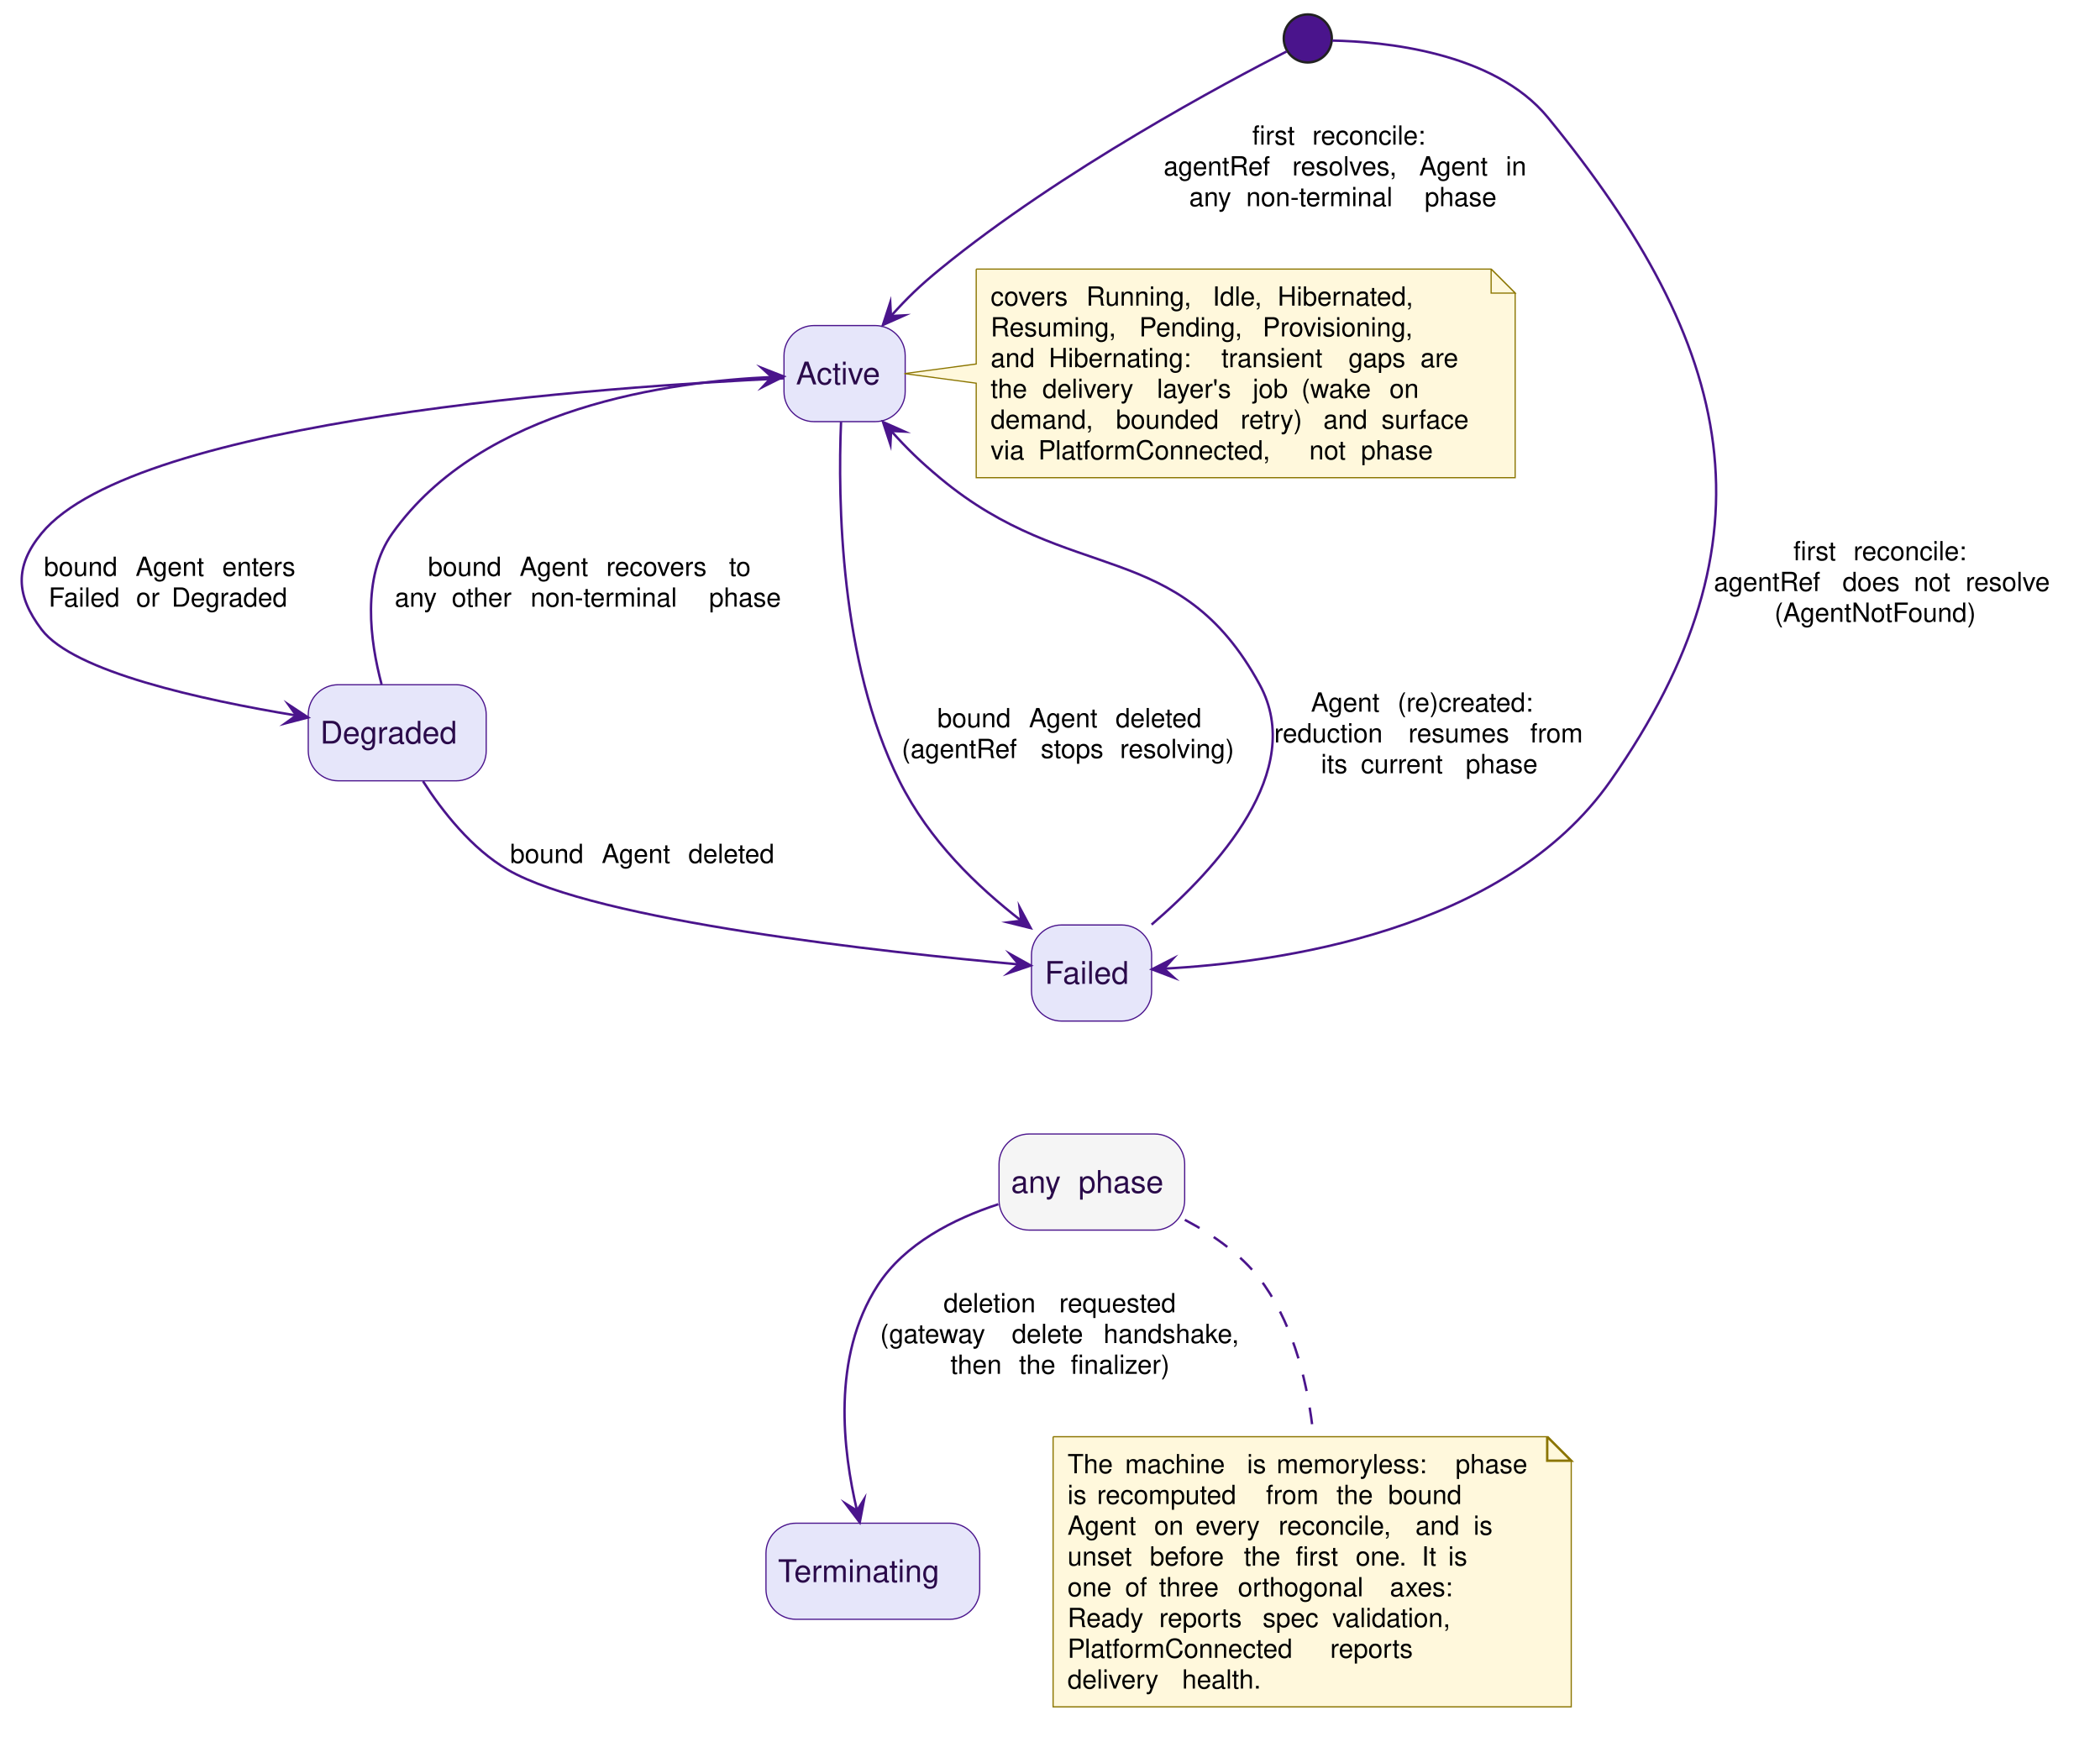
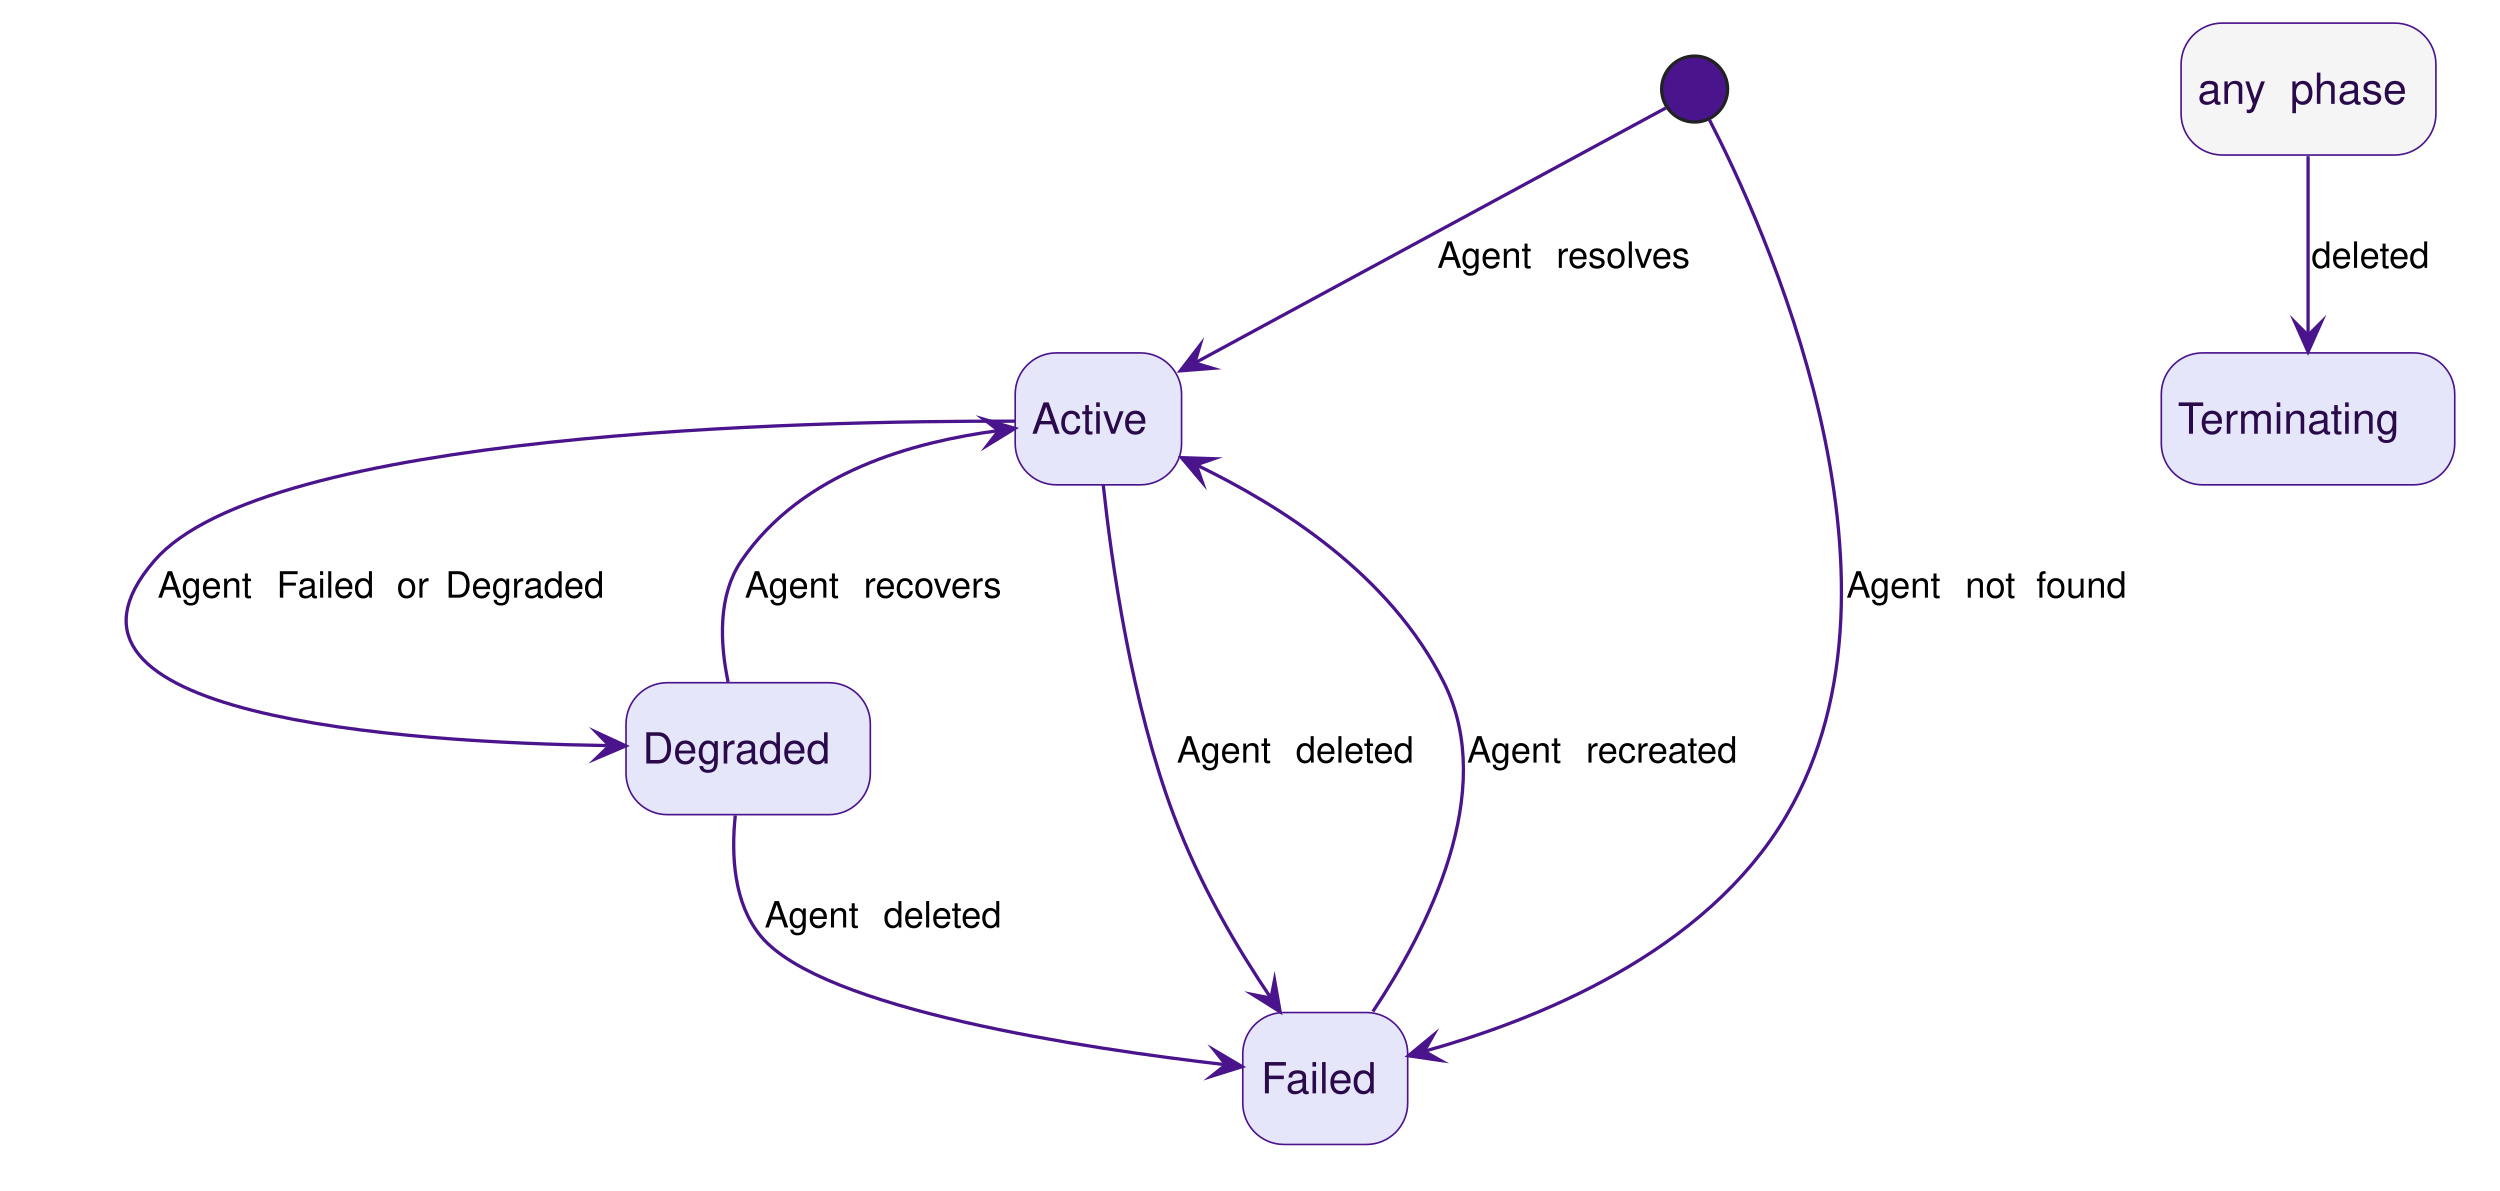
- <svg xmlns="http://www.w3.org/2000/svg" contentStyleType="text/css" data-diagram-type="STATE" height="725px" preserveAspectRatio="none" style="width:874px;height:725px;" version="1.1" viewBox="0 0 874 725" width="874px" zoomAndPan="magnify">
+ <svg xmlns="http://www.w3.org/2000/svg" contentStyleType="text/css" data-diagram-type="STATE" height="361px" preserveAspectRatio="none" style="width:758px;height:361px;" version="1.1" viewBox="0 0 758 361" width="758px" zoomAndPan="magnify">
  <defs />
  <g>
-     <rect fill="#E6E6FA" height="40" rx="12.5" ry="12.5" style="stroke:#4A148C;stroke-width:0.5;" width="50.441" x="326.29" y="135.5" />
-     <text fill="#2A0A4A" font-family="Helvetica" font-size="13" lengthAdjust="spacing" textLength="40.441" x="331.29" y="160">Active</text>
-     <rect fill="#E6E6FA" height="40" rx="12.5" ry="12.5" style="stroke:#4A148C;stroke-width:0.5;" width="74.073" x="128.29" y="285" />
-     <text fill="#2A0A4A" font-family="Helvetica" font-size="13" lengthAdjust="spacing" textLength="64.073" x="133.29" y="309.5">Degraded</text>
-     <rect fill="#E6E6FA" height="40" rx="12.5" ry="12.5" style="stroke:#4A148C;stroke-width:0.5;" width="50" x="429.29" y="385" />
-     <text fill="#2A0A4A" font-family="Helvetica" font-size="13" lengthAdjust="spacing" textLength="38.917" x="434.831" y="409.5">Failed</text>
-     <rect fill="#F5F5F5" height="40" rx="12.5" ry="12.5" style="stroke:#4A148C;stroke-width:0.5;" width="77.26" x="415.79" y="472" />
-     <text fill="#2A0A4A" font-family="Helvetica" font-size="13" lengthAdjust="spacing" textLength="23.899" x="420.79" y="496.5">any</text>
-     <text fill="#2A0A4A" font-family="Helvetica" font-size="13" lengthAdjust="spacing" textLength="4.132" x="444.689" y="496.5"> </text>
-     <text fill="#2A0A4A" font-family="Helvetica" font-size="13" lengthAdjust="spacing" textLength="39.228" x="448.821" y="496.5">phase</text>
-     <rect fill="#E6E6FA" height="40" rx="12.5" ry="12.5" style="stroke:#4A148C;stroke-width:0.5;" width="88.965" x="318.79" y="634" />
-     <text fill="#2A0A4A" font-family="Helvetica" font-size="13" lengthAdjust="spacing" textLength="78.965" x="323.79" y="658.5">Terminating</text>
-     <g class="start_entity" data-qualified-name=".start." data-source-line="9" id="ent0006">
-       <ellipse cx="544.29" cy="16" fill="#4A148C" rx="10" ry="10" style="stroke:#222222;stroke-width:1;" />
+     <rect fill="#E6E6FA" height="40" rx="12.5" ry="12.5" style="stroke:#4A148C;stroke-width:0.5;" width="50.441" x="307.81" y="107" />
+     <text fill="#2A0A4A" font-family="Helvetica" font-size="13" lengthAdjust="spacing" textLength="40.441" x="312.81" y="131.5">Active</text>
+     <rect fill="#E6E6FA" height="40" rx="12.5" ry="12.5" style="stroke:#4A148C;stroke-width:0.5;" width="74.073" x="189.81" y="207" />
+     <text fill="#2A0A4A" font-family="Helvetica" font-size="13" lengthAdjust="spacing" textLength="64.073" x="194.81" y="231.5">Degraded</text>
+     <rect fill="#E6E6FA" height="40" rx="12.5" ry="12.5" style="stroke:#4A148C;stroke-width:0.5;" width="50" x="376.81" y="307" />
+     <text fill="#2A0A4A" font-family="Helvetica" font-size="13" lengthAdjust="spacing" textLength="38.917" x="382.351" y="331.5">Failed</text>
+     <rect fill="#E6E6FA" height="40" rx="12.5" ry="12.5" style="stroke:#4A148C;stroke-width:0.5;" width="88.965" x="655.31" y="107" />
+     <text fill="#2A0A4A" font-family="Helvetica" font-size="13" lengthAdjust="spacing" textLength="78.965" x="660.31" y="131.5">Terminating</text>
+     <rect fill="#F5F5F5" height="40" rx="12.5" ry="12.5" style="stroke:#4A148C;stroke-width:0.5;" width="77.26" x="661.31" y="7" />
+     <text fill="#2A0A4A" font-family="Helvetica" font-size="13" lengthAdjust="spacing" textLength="23.899" x="666.31" y="31.5">any</text>
+     <text fill="#2A0A4A" font-family="Helvetica" font-size="13" lengthAdjust="spacing" textLength="4.132" x="690.209" y="31.5"> </text>
+     <text fill="#2A0A4A" font-family="Helvetica" font-size="13" lengthAdjust="spacing" textLength="39.228" x="694.341" y="31.5">phase</text>
+     <g class="start_entity" data-qualified-name=".start." data-source-line="12" id="ent0006">
+       <ellipse cx="513.81" cy="27" fill="#4A148C" rx="10" ry="10" style="stroke:#222222;stroke-width:1;" />
    </g>
-     <g class="entity" data-qualified-name="GMN16" data-source-line="19" id="ent0017">
-       <path d="M406.29,112 L406.29,151.5 L376.41,155.5 L406.29,159.5 L406.29,198.828 A0,0 0 0 0 406.29,198.828 L630.597,198.828 A0,0 0 0 0 630.597,198.828 L630.597,122 L620.597,112 L406.29,112 A0,0 0 0 0 406.29,112" fill="#FFF8DC" style="stroke:#8B7500;stroke-width:0.5;" />
-       <path d="M620.597,112 L620.597,122 L630.597,122 L620.597,112" fill="#FFF8DC" style="stroke:#8B7500;stroke-width:0.5;" />
-       <text fill="#000000" font-family="Helvetica" font-size="11" lengthAdjust="spacing" textLength="36.309" x="412.29" y="127.21">covers</text>
-       <text fill="#000000" font-family="Helvetica" font-size="11" lengthAdjust="spacing" textLength="3.497" x="448.599" y="127.21"> </text>
-       <text fill="#000000" font-family="Helvetica" font-size="11" lengthAdjust="spacing" textLength="49.065" x="452.095" y="127.21">Running,</text>
-       <text fill="#000000" font-family="Helvetica" font-size="11" lengthAdjust="spacing" textLength="3.497" x="501.16" y="127.21"> </text>
-       <text fill="#000000" font-family="Helvetica" font-size="11" lengthAdjust="spacing" textLength="23.547" x="504.657" y="127.21">Idle,</text>
-       <text fill="#000000" font-family="Helvetica" font-size="11" lengthAdjust="spacing" textLength="3.497" x="528.204" y="127.21"> </text>
-       <text fill="#000000" font-family="Helvetica" font-size="11" lengthAdjust="spacing" textLength="64.872" x="531.7" y="127.21">Hibernated,</text>
-       <text fill="#000000" font-family="Helvetica" font-size="11" lengthAdjust="spacing" textLength="58.335" x="412.29" y="140.015">Resuming,</text>
-       <text fill="#000000" font-family="Helvetica" font-size="11" lengthAdjust="spacing" textLength="3.497" x="470.625" y="140.015"> </text>
-       <text fill="#000000" font-family="Helvetica" font-size="11" lengthAdjust="spacing" textLength="47.862" x="474.122" y="140.015">Pending,</text>
-       <text fill="#000000" font-family="Helvetica" font-size="11" lengthAdjust="spacing" textLength="3.497" x="521.984" y="140.015"> </text>
-       <text fill="#000000" font-family="Helvetica" font-size="11" lengthAdjust="spacing" textLength="70.447" x="525.48" y="140.015">Provisioning,</text>
-       <text fill="#000000" font-family="Helvetica" font-size="11" lengthAdjust="spacing" textLength="20.695" x="412.29" y="152.82">and</text>
-       <text fill="#000000" font-family="Helvetica" font-size="11" lengthAdjust="spacing" textLength="3.497" x="432.985" y="152.82"> </text>
-       <text fill="#000000" font-family="Helvetica" font-size="11" lengthAdjust="spacing" textLength="68.342" x="436.481" y="152.82">Hibernating:</text>
-       <text fill="#000000" font-family="Helvetica" font-size="11" lengthAdjust="spacing" textLength="3.497" x="504.823" y="152.82"> </text>
-       <text fill="#000000" font-family="Helvetica" font-size="11" lengthAdjust="spacing" textLength="49.387" x="508.32" y="152.82">transient</text>
-       <text fill="#000000" font-family="Helvetica" font-size="11" lengthAdjust="spacing" textLength="3.497" x="557.707" y="152.82"> </text>
-       <text fill="#000000" font-family="Helvetica" font-size="11" lengthAdjust="spacing" textLength="26.436" x="561.204" y="152.82">gaps</text>
-       <text fill="#000000" font-family="Helvetica" font-size="11" lengthAdjust="spacing" textLength="3.497" x="587.64" y="152.82"> </text>
-       <text fill="#000000" font-family="Helvetica" font-size="11" lengthAdjust="spacing" textLength="18.031" x="591.137" y="152.82">are</text>
-       <text fill="#000000" font-family="Helvetica" font-size="11" lengthAdjust="spacing" textLength="18.052" x="412.29" y="165.625">the</text>
-       <text fill="#000000" font-family="Helvetica" font-size="11" lengthAdjust="spacing" textLength="3.497" x="430.342" y="165.625"> </text>
-       <text fill="#000000" font-family="Helvetica" font-size="11" lengthAdjust="spacing" textLength="44.172" x="433.839" y="165.625">delivery</text>
-       <text fill="#000000" font-family="Helvetica" font-size="11" lengthAdjust="spacing" textLength="3.497" x="478.011" y="165.625"> </text>
-       <text fill="#000000" font-family="Helvetica" font-size="11" lengthAdjust="spacing" textLength="36.352" x="481.507" y="165.625">layer's</text>
-       <text fill="#000000" font-family="Helvetica" font-size="11" lengthAdjust="spacing" textLength="3.497" x="517.859" y="165.625"> </text>
-       <text fill="#000000" font-family="Helvetica" font-size="11" lengthAdjust="spacing" textLength="16.769" x="521.355" y="165.625">job</text>
-       <text fill="#000000" font-family="Helvetica" font-size="11" lengthAdjust="spacing" textLength="3.497" x="538.124" y="165.625"> </text>
-       <text fill="#000000" font-family="Helvetica" font-size="11" lengthAdjust="spacing" textLength="33.166" x="541.621" y="165.625">(wake</text>
-       <text fill="#000000" font-family="Helvetica" font-size="11" lengthAdjust="spacing" textLength="3.497" x="574.787" y="165.625"> </text>
-       <text fill="#000000" font-family="Helvetica" font-size="11" lengthAdjust="spacing" textLength="13.702" x="578.284" y="165.625">on</text>
-       <text fill="#000000" font-family="Helvetica" font-size="11" lengthAdjust="spacing" textLength="48.657" x="412.29" y="178.429">demand,</text>
-       <text fill="#000000" font-family="Helvetica" font-size="11" lengthAdjust="spacing" textLength="3.497" x="460.947" y="178.429"> </text>
-       <text fill="#000000" font-family="Helvetica" font-size="11" lengthAdjust="spacing" textLength="48.388" x="464.443" y="178.429">bounded</text>
-       <text fill="#000000" font-family="Helvetica" font-size="11" lengthAdjust="spacing" textLength="3.497" x="512.832" y="178.429"> </text>
-       <text fill="#000000" font-family="Helvetica" font-size="11" lengthAdjust="spacing" textLength="30.927" x="516.328" y="178.429">retry)</text>
-       <text fill="#000000" font-family="Helvetica" font-size="11" lengthAdjust="spacing" textLength="3.497" x="547.255" y="178.429"> </text>
-       <text fill="#000000" font-family="Helvetica" font-size="11" lengthAdjust="spacing" textLength="20.695" x="550.751" y="178.429">and</text>
-       <text fill="#000000" font-family="Helvetica" font-size="11" lengthAdjust="spacing" textLength="3.497" x="571.446" y="178.429"> </text>
-       <text fill="#000000" font-family="Helvetica" font-size="11" lengthAdjust="spacing" textLength="40.654" x="574.943" y="178.429">surface</text>
-       <text fill="#000000" font-family="Helvetica" font-size="11" lengthAdjust="spacing" textLength="16.307" x="412.29" y="191.234">via</text>
-       <text fill="#000000" font-family="Helvetica" font-size="11" lengthAdjust="spacing" textLength="3.497" x="428.597" y="191.234"> </text>
-       <text fill="#000000" font-family="Helvetica" font-size="11" lengthAdjust="spacing" textLength="109.312" x="432.093" y="191.234">PlatformConnected,</text>
-       <text fill="#000000" font-family="Helvetica" font-size="11" lengthAdjust="spacing" textLength="3.497" x="541.406" y="191.234"> </text>
-       <text fill="#000000" font-family="Helvetica" font-size="11" lengthAdjust="spacing" textLength="18.015" x="544.902" y="191.234">not</text>
-       <text fill="#000000" font-family="Helvetica" font-size="11" lengthAdjust="spacing" textLength="3.497" x="562.917" y="191.234"> </text>
-       <text fill="#000000" font-family="Helvetica" font-size="11" lengthAdjust="spacing" textLength="33.193" x="566.413" y="191.234">phase</text>
+     <g class="link" data-entity-1="ent0006" data-entity-2="ent0001" data-link-type="dependency" data-source-line="12" id="lnk7">
+       <path d="M505.08,32.73 C478.67,47.03 403.327,87.819 362.257,110.059" fill="none" id="*start*-to-Active" style="stroke:#4A148C;stroke-width:1;" />
+       <polygon fill="#4A148C" points="357.86,112.44,367.679,111.672,362.257,110.059,363.869,104.637,357.86,112.44" style="stroke:#4A148C;stroke-width:1;stroke-linejoin:miter;stroke-miterlimit:10;" />
+       <text fill="#000000" font-family="Helvetica" font-size="11" lengthAdjust="spacing" textLength="32.56" x="435.81" y="81.21">Agent</text>
+       <text fill="#000000" font-family="Helvetica" font-size="11" lengthAdjust="spacing" textLength="3.497" x="468.37" y="81.21"> </text>
+       <text fill="#000000" font-family="Helvetica" font-size="11" lengthAdjust="spacing" textLength="45.815" x="471.866" y="81.21">resolves</text>
    </g>
-     <g class="entity" data-qualified-name="GMN19" data-source-line="33" id="ent0020">
-       <path d="M438.29,598 L438.29,710.438 L653.938,710.438 L653.938,608 L643.938,598 L438.29,598" fill="#FFF8DC" style="stroke:#8B7500;stroke-width:0.5;" />
-       <path d="M643.938,598 L643.938,608 L653.938,608 L643.938,598" fill="#FFF8DC" style="stroke:#8B7500;stroke-width:1;" />
-       <text fill="#000000" font-family="Helvetica" font-size="11" lengthAdjust="spacing" textLength="20.459" x="444.29" y="613.21">The</text>
-       <text fill="#000000" font-family="Helvetica" font-size="11" lengthAdjust="spacing" textLength="3.497" x="464.748" y="613.21"> </text>
-       <text fill="#000000" font-family="Helvetica" font-size="11" lengthAdjust="spacing" textLength="47.271" x="468.245" y="613.21">machine</text>
-       <text fill="#000000" font-family="Helvetica" font-size="11" lengthAdjust="spacing" textLength="3.497" x="515.516" y="613.21"> </text>
-       <text fill="#000000" font-family="Helvetica" font-size="11" lengthAdjust="spacing" textLength="8.787" x="519.013" y="613.21">is</text>
-       <text fill="#000000" font-family="Helvetica" font-size="11" lengthAdjust="spacing" textLength="3.497" x="527.8" y="613.21"> </text>
-       <text fill="#000000" font-family="Helvetica" font-size="11" lengthAdjust="spacing" textLength="70.952" x="531.296" y="613.21">memoryless:</text>
-       <text fill="#000000" font-family="Helvetica" font-size="11" lengthAdjust="spacing" textLength="3.497" x="602.249" y="613.21"> </text>
-       <text fill="#000000" font-family="Helvetica" font-size="11" lengthAdjust="spacing" textLength="33.193" x="605.745" y="613.21">phase</text>
-       <text fill="#000000" font-family="Helvetica" font-size="11" lengthAdjust="spacing" textLength="8.787" x="444.29" y="626.015">is</text>
-       <text fill="#000000" font-family="Helvetica" font-size="11" lengthAdjust="spacing" textLength="3.497" x="453.077" y="626.015"> </text>
-       <text fill="#000000" font-family="Helvetica" font-size="11" lengthAdjust="spacing" textLength="66.8" x="456.574" y="626.015">recomputed</text>
-       <text fill="#000000" font-family="Helvetica" font-size="11" lengthAdjust="spacing" textLength="3.497" x="523.374" y="626.015"> </text>
-       <text fill="#000000" font-family="Helvetica" font-size="11" lengthAdjust="spacing" textLength="25.84" x="526.871" y="626.015">from</text>
-       <text fill="#000000" font-family="Helvetica" font-size="11" lengthAdjust="spacing" textLength="3.497" x="552.711" y="626.015"> </text>
-       <text fill="#000000" font-family="Helvetica" font-size="11" lengthAdjust="spacing" textLength="18.052" x="556.207" y="626.015">the</text>
-       <text fill="#000000" font-family="Helvetica" font-size="11" lengthAdjust="spacing" textLength="3.497" x="574.26" y="626.015"> </text>
-       <text fill="#000000" font-family="Helvetica" font-size="11" lengthAdjust="spacing" textLength="34.638" x="577.756" y="626.015">bound</text>
-       <text fill="#000000" font-family="Helvetica" font-size="11" lengthAdjust="spacing" textLength="32.56" x="444.29" y="638.82">Agent</text>
-       <text fill="#000000" font-family="Helvetica" font-size="11" lengthAdjust="spacing" textLength="3.497" x="476.85" y="638.82"> </text>
-       <text fill="#000000" font-family="Helvetica" font-size="11" lengthAdjust="spacing" textLength="13.702" x="480.346" y="638.82">on</text>
-       <text fill="#000000" font-family="Helvetica" font-size="11" lengthAdjust="spacing" textLength="3.497" x="494.048" y="638.82"> </text>
-       <text fill="#000000" font-family="Helvetica" font-size="11" lengthAdjust="spacing" textLength="31.077" x="497.544" y="638.82">every</text>
-       <text fill="#000000" font-family="Helvetica" font-size="11" lengthAdjust="spacing" textLength="3.497" x="528.621" y="638.82"> </text>
-       <text fill="#000000" font-family="Helvetica" font-size="11" lengthAdjust="spacing" textLength="53.464" x="532.118" y="638.82">reconcile,</text>
-       <text fill="#000000" font-family="Helvetica" font-size="11" lengthAdjust="spacing" textLength="3.497" x="585.582" y="638.82"> </text>
-       <text fill="#000000" font-family="Helvetica" font-size="11" lengthAdjust="spacing" textLength="20.695" x="589.079" y="638.82">and</text>
-       <text fill="#000000" font-family="Helvetica" font-size="11" lengthAdjust="spacing" textLength="3.497" x="609.773" y="638.82"> </text>
-       <text fill="#000000" font-family="Helvetica" font-size="11" lengthAdjust="spacing" textLength="8.787" x="613.27" y="638.82">is</text>
-       <text fill="#000000" font-family="Helvetica" font-size="11" lengthAdjust="spacing" textLength="30.755" x="444.29" y="651.625">unset</text>
-       <text fill="#000000" font-family="Helvetica" font-size="11" lengthAdjust="spacing" textLength="3.497" x="475.045" y="651.625"> </text>
-       <text fill="#000000" font-family="Helvetica" font-size="11" lengthAdjust="spacing" textLength="35.643" x="478.541" y="651.625">before</text>
-       <text fill="#000000" font-family="Helvetica" font-size="11" lengthAdjust="spacing" textLength="3.497" x="514.184" y="651.625"> </text>
-       <text fill="#000000" font-family="Helvetica" font-size="11" lengthAdjust="spacing" textLength="18.052" x="517.681" y="651.625">the</text>
-       <text fill="#000000" font-family="Helvetica" font-size="11" lengthAdjust="spacing" textLength="3.497" x="535.733" y="651.625"> </text>
-       <text fill="#000000" font-family="Helvetica" font-size="11" lengthAdjust="spacing" textLength="21.495" x="539.23" y="651.625">first</text>
-       <text fill="#000000" font-family="Helvetica" font-size="11" lengthAdjust="spacing" textLength="3.497" x="560.725" y="651.625"> </text>
-       <text fill="#000000" font-family="Helvetica" font-size="11" lengthAdjust="spacing" textLength="23.966" x="564.221" y="651.625">one.</text>
-       <text fill="#000000" font-family="Helvetica" font-size="11" lengthAdjust="spacing" textLength="3.497" x="588.187" y="651.625"> </text>
-       <text fill="#000000" font-family="Helvetica" font-size="11" lengthAdjust="spacing" textLength="7.557" x="591.684" y="651.625">It</text>
-       <text fill="#000000" font-family="Helvetica" font-size="11" lengthAdjust="spacing" textLength="3.497" x="599.241" y="651.625"> </text>
-       <text fill="#000000" font-family="Helvetica" font-size="11" lengthAdjust="spacing" textLength="8.787" x="602.737" y="651.625">is</text>
-       <text fill="#000000" font-family="Helvetica" font-size="11" lengthAdjust="spacing" textLength="20.469" x="444.29" y="664.429">one</text>
-       <text fill="#000000" font-family="Helvetica" font-size="11" lengthAdjust="spacing" textLength="3.497" x="464.759" y="664.429"> </text>
-       <text fill="#000000" font-family="Helvetica" font-size="11" lengthAdjust="spacing" textLength="10.602" x="468.256" y="664.429">of</text>
-       <text fill="#000000" font-family="Helvetica" font-size="11" lengthAdjust="spacing" textLength="3.497" x="478.858" y="664.429"> </text>
-       <text fill="#000000" font-family="Helvetica" font-size="11" lengthAdjust="spacing" textLength="29.342" x="482.355" y="664.429">three</text>
-       <text fill="#000000" font-family="Helvetica" font-size="11" lengthAdjust="spacing" textLength="3.497" x="511.697" y="664.429"> </text>
-       <text fill="#000000" font-family="Helvetica" font-size="11" lengthAdjust="spacing" textLength="59.748" x="515.194" y="664.429">orthogonal</text>
-       <text fill="#000000" font-family="Helvetica" font-size="11" lengthAdjust="spacing" textLength="3.497" x="574.942" y="664.429"> </text>
-       <text fill="#000000" font-family="Helvetica" font-size="11" lengthAdjust="spacing" textLength="29.455" x="578.438" y="664.429">axes:</text>
-       <text fill="#000000" font-family="Helvetica" font-size="11" lengthAdjust="spacing" textLength="34.644" x="444.29" y="677.234">Ready</text>
-       <text fill="#000000" font-family="Helvetica" font-size="11" lengthAdjust="spacing" textLength="3.497" x="478.934" y="677.234"> </text>
-       <text fill="#000000" font-family="Helvetica" font-size="11" lengthAdjust="spacing" textLength="39.569" x="482.43" y="677.234">reports</text>
-       <text fill="#000000" font-family="Helvetica" font-size="11" lengthAdjust="spacing" textLength="3.497" x="521.999" y="677.234"> </text>
-       <text fill="#000000" font-family="Helvetica" font-size="11" lengthAdjust="spacing" textLength="25.529" x="525.496" y="677.234">spec</text>
-       <text fill="#000000" font-family="Helvetica" font-size="11" lengthAdjust="spacing" textLength="3.497" x="551.024" y="677.234"> </text>
-       <text fill="#000000" font-family="Helvetica" font-size="11" lengthAdjust="spacing" textLength="57.653" x="554.521" y="677.234">validation,</text>
-       <text fill="#000000" font-family="Helvetica" font-size="11" lengthAdjust="spacing" textLength="105.816" x="444.29" y="690.039">PlatformConnected</text>
-       <text fill="#000000" font-family="Helvetica" font-size="11" lengthAdjust="spacing" textLength="3.497" x="550.106" y="690.039"> </text>
-       <text fill="#000000" font-family="Helvetica" font-size="11" lengthAdjust="spacing" textLength="39.569" x="553.602" y="690.039">reports</text>
-       <text fill="#000000" font-family="Helvetica" font-size="11" lengthAdjust="spacing" textLength="44.172" x="444.29" y="702.843">delivery</text>
-       <text fill="#000000" font-family="Helvetica" font-size="11" lengthAdjust="spacing" textLength="3.497" x="488.462" y="702.843"> </text>
-       <text fill="#000000" font-family="Helvetica" font-size="11" lengthAdjust="spacing" textLength="38.317" x="491.959" y="702.843">health.</text>
+     <g class="link" data-entity-1="ent0006" data-entity-2="ent0003" data-link-type="dependency" data-source-line="13" id="lnk8">
+       <path d="M518.27,36.27 C534.02,66.77 583.95,174.84 541.81,247 C517.04,289.42 464.976,309.505 431.846,318.755" fill="none" id="*start*-to-Failed" style="stroke:#4A148C;stroke-width:1;" />
+       <polygon fill="#4A148C" points="427.03,320.1,436.774,321.532,431.846,318.755,434.623,313.827,427.03,320.1" style="stroke:#4A148C;stroke-width:1;stroke-linejoin:miter;stroke-miterlimit:10;" />
+       <text fill="#000000" font-family="Helvetica" font-size="11" lengthAdjust="spacing" textLength="32.56" x="559.81" y="181.21">Agent</text>
+       <text fill="#000000" font-family="Helvetica" font-size="11" lengthAdjust="spacing" textLength="3.497" x="592.37" y="181.21"> </text>
+       <text fill="#000000" font-family="Helvetica" font-size="11" lengthAdjust="spacing" textLength="18.015" x="595.866" y="181.21">not</text>
+       <text fill="#000000" font-family="Helvetica" font-size="11" lengthAdjust="spacing" textLength="3.497" x="613.881" y="181.21"> </text>
+       <text fill="#000000" font-family="Helvetica" font-size="11" lengthAdjust="spacing" textLength="31.528" x="617.377" y="181.21">found</text>
    </g>
-     <g class="link" data-entity-1="ent0006" data-entity-2="ent0001" data-link-type="dependency" data-source-line="9" id="lnk7">
-       <path d="M535.48,21.42 C511.17,33.84 441.63,70.82 391.29,112 C382.82,118.93 377.73,123.868 370.8,131.548" fill="none" id="*start*-to-Active" style="stroke:#4A148C;stroke-width:1;" />
-       <polygon fill="#4A148C" points="367.45,135.26,376.449,131.258,370.8,131.548,370.51,125.898,367.45,135.26" style="stroke:#4A148C;stroke-width:1;stroke-linejoin:miter;stroke-miterlimit:10;" />
-       <text fill="#000000" font-family="Helvetica" font-size="11" lengthAdjust="spacing" textLength="21.495" x="521.181" y="60.21">first</text>
-       <text fill="#000000" font-family="Helvetica" font-size="11" lengthAdjust="spacing" textLength="3.497" x="542.677" y="60.21"> </text>
-       <text fill="#000000" font-family="Helvetica" font-size="11" lengthAdjust="spacing" textLength="53.673" x="546.173" y="60.21">reconcile:</text>
-       <text fill="#000000" font-family="Helvetica" font-size="11" lengthAdjust="spacing" textLength="50.059" x="484.29" y="73.015">agentRef</text>
-       <text fill="#000000" font-family="Helvetica" font-size="11" lengthAdjust="spacing" textLength="3.497" x="534.349" y="73.015"> </text>
-       <text fill="#000000" font-family="Helvetica" font-size="11" lengthAdjust="spacing" textLength="49.312" x="537.845" y="73.015">resolves,</text>
-       <text fill="#000000" font-family="Helvetica" font-size="11" lengthAdjust="spacing" textLength="3.497" x="587.157" y="73.015"> </text>
-       <text fill="#000000" font-family="Helvetica" font-size="11" lengthAdjust="spacing" textLength="32.56" x="590.654" y="73.015">Agent</text>
-       <text fill="#000000" font-family="Helvetica" font-size="11" lengthAdjust="spacing" textLength="3.497" x="623.213" y="73.015"> </text>
-       <text fill="#000000" font-family="Helvetica" font-size="11" lengthAdjust="spacing" textLength="10.028" x="626.71" y="73.015">in</text>
-       <text fill="#000000" font-family="Helvetica" font-size="11" lengthAdjust="spacing" textLength="20.222" x="494.917" y="85.82">any</text>
-       <text fill="#000000" font-family="Helvetica" font-size="11" lengthAdjust="spacing" textLength="3.497" x="515.139" y="85.82"> </text>
-       <text fill="#000000" font-family="Helvetica" font-size="11" lengthAdjust="spacing" textLength="70.786" x="518.635" y="85.82">non-terminal</text>
-       <text fill="#000000" font-family="Helvetica" font-size="11" lengthAdjust="spacing" textLength="3.497" x="589.421" y="85.82"> </text>
-       <text fill="#000000" font-family="Helvetica" font-size="11" lengthAdjust="spacing" textLength="33.193" x="592.918" y="85.82">phase</text>
+     <g class="link" data-entity-1="ent0001" data-entity-2="ent0002" data-link-type="dependency" data-source-line="14" id="lnk9">
+       <path d="M307.75,127.7 C244.41,127.54 80.52,130.98 46.81,170 C6,217.24 120.951,225.093 184.741,226.073" fill="none" id="Active-to-Degraded" style="stroke:#4A148C;stroke-width:1;" />
+       <polygon fill="#4A148C" points="189.74,226.15,180.803,222.012,184.741,226.073,180.68,230.011,189.74,226.15" style="stroke:#4A148C;stroke-width:1;stroke-linejoin:miter;stroke-miterlimit:10;" />
+       <text fill="#000000" font-family="Helvetica" font-size="11" lengthAdjust="spacing" textLength="32.56" x="47.81" y="181.21">Agent</text>
+       <text fill="#000000" font-family="Helvetica" font-size="11" lengthAdjust="spacing" textLength="3.497" x="80.37" y="181.21"> </text>
+       <text fill="#000000" font-family="Helvetica" font-size="11" lengthAdjust="spacing" textLength="32.93" x="83.866" y="181.21">Failed</text>
+       <text fill="#000000" font-family="Helvetica" font-size="11" lengthAdjust="spacing" textLength="3.497" x="116.796" y="181.21"> </text>
+       <text fill="#000000" font-family="Helvetica" font-size="11" lengthAdjust="spacing" textLength="11.252" x="120.293" y="181.21">or</text>
+       <text fill="#000000" font-family="Helvetica" font-size="11" lengthAdjust="spacing" textLength="3.497" x="131.545" y="181.21"> </text>
+       <text fill="#000000" font-family="Helvetica" font-size="11" lengthAdjust="spacing" textLength="54.216" x="135.042" y="181.21">Degraded</text>
    </g>
-     <g class="link" data-entity-1="ent0006" data-entity-2="ent0003" data-link-type="dependency" data-source-line="10" id="lnk8">
-       <path d="M554.47,16.89 C575.07,17.28 621.68,21.34 644.29,49 C722.28,144.38 740.88,224.02 670.29,325 C626.25,388 531.303,400.649 484.433,403.189" fill="none" id="*start*-to-Failed" style="stroke:#4A148C;stroke-width:1;" />
-       <polygon fill="#4A148C" points="479.44,403.46,488.643,406.967,484.433,403.189,488.21,398.979,479.44,403.46" style="stroke:#4A148C;stroke-width:1;stroke-linejoin:miter;stroke-miterlimit:10;" />
-       <text fill="#000000" font-family="Helvetica" font-size="11" lengthAdjust="spacing" textLength="21.495" x="746.387" y="233.21">first</text>
-       <text fill="#000000" font-family="Helvetica" font-size="11" lengthAdjust="spacing" textLength="3.497" x="767.882" y="233.21"> </text>
-       <text fill="#000000" font-family="Helvetica" font-size="11" lengthAdjust="spacing" textLength="53.673" x="771.378" y="233.21">reconcile:</text>
-       <text fill="#000000" font-family="Helvetica" font-size="11" lengthAdjust="spacing" textLength="50.059" x="713.29" y="246.015">agentRef</text>
-       <text fill="#000000" font-family="Helvetica" font-size="11" lengthAdjust="spacing" textLength="3.497" x="763.349" y="246.015"> </text>
-       <text fill="#000000" font-family="Helvetica" font-size="11" lengthAdjust="spacing" textLength="26.211" x="766.845" y="246.015">does</text>
-       <text fill="#000000" font-family="Helvetica" font-size="11" lengthAdjust="spacing" textLength="3.497" x="793.056" y="246.015"> </text>
-       <text fill="#000000" font-family="Helvetica" font-size="11" lengthAdjust="spacing" textLength="18.015" x="796.553" y="246.015">not</text>
-       <text fill="#000000" font-family="Helvetica" font-size="11" lengthAdjust="spacing" textLength="3.497" x="814.567" y="246.015"> </text>
-       <text fill="#000000" font-family="Helvetica" font-size="11" lengthAdjust="spacing" textLength="40.084" x="818.064" y="246.015">resolve</text>
-       <text fill="#000000" font-family="Helvetica" font-size="11" lengthAdjust="spacing" textLength="94.397" x="738.521" y="258.82">(AgentNotFound)</text>
+     <g class="link" data-entity-1="ent0002" data-entity-2="ent0001" data-link-type="dependency" data-source-line="15" id="lnk10">
+       <path d="M220.76,206.77 C218.32,195.16 217.56,180.6 224.81,170 C243.33,142.93 277.094,133.97 302.784,130.55" fill="none" id="Degraded-to-Active" style="stroke:#4A148C;stroke-width:1;" />
+       <polygon fill="#4A148C" points="307.74,129.89,298.291,127.113,302.784,130.55,299.347,135.043,307.74,129.89" style="stroke:#4A148C;stroke-width:1;stroke-linejoin:miter;stroke-miterlimit:10;" />
+       <text fill="#000000" font-family="Helvetica" font-size="11" lengthAdjust="spacing" textLength="32.56" x="225.81" y="181.21">Agent</text>
+       <text fill="#000000" font-family="Helvetica" font-size="11" lengthAdjust="spacing" textLength="3.497" x="258.37" y="181.21"> </text>
+       <text fill="#000000" font-family="Helvetica" font-size="11" lengthAdjust="spacing" textLength="47.599" x="261.866" y="181.21">recovers</text>
    </g>
-     <g class="link" data-entity-1="ent0001" data-entity-2="ent0002" data-link-type="dependency" data-source-line="12" id="lnk9">
-       <path d="M326.13,157.47 C255.26,160.77 56.62,174.21 17.29,222 C6,235.73 6.57,247.82 17.29,262 C30.66,279.69 83.988,291.281 123.298,297.811" fill="none" id="Active-to-Degraded" style="stroke:#4A148C;stroke-width:1;" />
-       <polygon fill="#4A148C" points="128.23,298.63,120.007,293.209,123.298,297.811,118.696,301.101,128.23,298.63" style="stroke:#4A148C;stroke-width:1;stroke-linejoin:miter;stroke-miterlimit:10;" />
-       <text fill="#000000" font-family="Helvetica" font-size="11" lengthAdjust="spacing" textLength="34.638" x="18.29" y="239.71">bound</text>
-       <text fill="#000000" font-family="Helvetica" font-size="11" lengthAdjust="spacing" textLength="3.497" x="52.928" y="239.71"> </text>
-       <text fill="#000000" font-family="Helvetica" font-size="11" lengthAdjust="spacing" textLength="32.56" x="56.425" y="239.71">Agent</text>
-       <text fill="#000000" font-family="Helvetica" font-size="11" lengthAdjust="spacing" textLength="3.497" x="88.984" y="239.71"> </text>
-       <text fill="#000000" font-family="Helvetica" font-size="11" lengthAdjust="spacing" textLength="35.073" x="92.481" y="239.71">enters</text>
-       <text fill="#000000" font-family="Helvetica" font-size="11" lengthAdjust="spacing" textLength="32.93" x="20.226" y="252.515">Failed</text>
-       <text fill="#000000" font-family="Helvetica" font-size="11" lengthAdjust="spacing" textLength="3.497" x="53.157" y="252.515"> </text>
-       <text fill="#000000" font-family="Helvetica" font-size="11" lengthAdjust="spacing" textLength="11.252" x="56.653" y="252.515">or</text>
-       <text fill="#000000" font-family="Helvetica" font-size="11" lengthAdjust="spacing" textLength="3.497" x="67.906" y="252.515"> </text>
-       <text fill="#000000" font-family="Helvetica" font-size="11" lengthAdjust="spacing" textLength="54.216" x="71.402" y="252.515">Degraded</text>
+     <g class="link" data-entity-1="ent0001" data-entity-2="ent0003" data-link-type="dependency" data-source-line="16" id="lnk11">
+       <path d="M334.51,147.08 C337.08,171.05 343.09,213.12 355.81,247 C363.96,268.69 374.983,287.188 385.353,302.639" fill="none" id="Active-to-Failed" style="stroke:#4A148C;stroke-width:1;" />
+       <polygon fill="#4A148C" points="388.14,306.79,386.445,297.088,385.353,302.639,379.803,301.546,388.14,306.79" style="stroke:#4A148C;stroke-width:1;stroke-linejoin:miter;stroke-miterlimit:10;" />
+       <text fill="#000000" font-family="Helvetica" font-size="11" lengthAdjust="spacing" textLength="32.56" x="356.81" y="231.21">Agent</text>
+       <text fill="#000000" font-family="Helvetica" font-size="11" lengthAdjust="spacing" textLength="3.497" x="389.37" y="231.21"> </text>
+       <text fill="#000000" font-family="Helvetica" font-size="11" lengthAdjust="spacing" textLength="41.637" x="392.866" y="231.21">deleted</text>
    </g>
-     <g class="link" data-entity-1="ent0002" data-entity-2="ent0001" data-link-type="dependency" data-source-line="13" id="lnk10">
-       <path d="M158.82,284.87 C154.03,266.94 150.34,240.23 163.29,222 C200.83,169.17 279.235,158.814 321.185,156.934" fill="none" id="Degraded-to-Active" style="stroke:#4A148C;stroke-width:1;" />
-       <polygon fill="#4A148C" points="326.18,156.71,317.01,153.117,321.185,156.934,317.368,161.109,326.18,156.71" style="stroke:#4A148C;stroke-width:1;stroke-linejoin:miter;stroke-miterlimit:10;" />
-       <text fill="#000000" font-family="Helvetica" font-size="11" lengthAdjust="spacing" textLength="34.638" x="178.123" y="239.71">bound</text>
-       <text fill="#000000" font-family="Helvetica" font-size="11" lengthAdjust="spacing" textLength="3.497" x="212.761" y="239.71"> </text>
-       <text fill="#000000" font-family="Helvetica" font-size="11" lengthAdjust="spacing" textLength="32.56" x="216.258" y="239.71">Agent</text>
-       <text fill="#000000" font-family="Helvetica" font-size="11" lengthAdjust="spacing" textLength="3.497" x="248.818" y="239.71"> </text>
-       <text fill="#000000" font-family="Helvetica" font-size="11" lengthAdjust="spacing" textLength="47.599" x="252.314" y="239.71">recovers</text>
-       <text fill="#000000" font-family="Helvetica" font-size="11" lengthAdjust="spacing" textLength="3.497" x="299.913" y="239.71"> </text>
-       <text fill="#000000" font-family="Helvetica" font-size="11" lengthAdjust="spacing" textLength="11.043" x="303.409" y="239.71">to</text>
-       <text fill="#000000" font-family="Helvetica" font-size="11" lengthAdjust="spacing" textLength="20.222" x="164.29" y="252.515">any</text>
-       <text fill="#000000" font-family="Helvetica" font-size="11" lengthAdjust="spacing" textLength="3.497" x="184.512" y="252.515"> </text>
-       <text fill="#000000" font-family="Helvetica" font-size="11" lengthAdjust="spacing" textLength="29.305" x="188.009" y="252.515">other</text>
-       <text fill="#000000" font-family="Helvetica" font-size="11" lengthAdjust="spacing" textLength="3.497" x="217.313" y="252.515"> </text>
-       <text fill="#000000" font-family="Helvetica" font-size="11" lengthAdjust="spacing" textLength="70.786" x="220.81" y="252.515">non-terminal</text>
-       <text fill="#000000" font-family="Helvetica" font-size="11" lengthAdjust="spacing" textLength="3.497" x="291.596" y="252.515"> </text>
-       <text fill="#000000" font-family="Helvetica" font-size="11" lengthAdjust="spacing" textLength="33.193" x="295.092" y="252.515">phase</text>
+     <g class="link" data-entity-1="ent0003" data-entity-2="ent0001" data-link-type="dependency" data-source-line="18" id="lnk13">
+       <path d="M416.25,306.7 C432.44,282.52 454.39,240.22 437.81,207 C421.31,173.93 388.15,153.259 362.71,140.939" fill="none" id="Failed-to-Active" style="stroke:#4A148C;stroke-width:1;" />
+       <polygon fill="#4A148C" points="358.21,138.76,364.567,146.283,362.71,140.939,368.054,139.083,358.21,138.76" style="stroke:#4A148C;stroke-width:1;stroke-linejoin:miter;stroke-miterlimit:10;" />
+       <text fill="#000000" font-family="Helvetica" font-size="11" lengthAdjust="spacing" textLength="32.56" x="444.81" y="231.21">Agent</text>
+       <text fill="#000000" font-family="Helvetica" font-size="11" lengthAdjust="spacing" textLength="3.497" x="477.37" y="231.21"> </text>
+       <text fill="#000000" font-family="Helvetica" font-size="11" lengthAdjust="spacing" textLength="53.432" x="480.866" y="231.21">recreated</text>
    </g>
-     <g class="link" data-entity-1="ent0001" data-entity-2="ent0003" data-link-type="dependency" data-source-line="14" id="lnk11">
-       <path d="M350.03,175.6 C348.7,208.11 349.53,275.49 374.29,325 C386.86,350.14 406.656,368.917 425.026,383.227" fill="none" id="Active-to-Failed" style="stroke:#4A148C;stroke-width:1;" />
-       <polygon fill="#4A148C" points="428.97,386.3,424.328,377.614,425.026,383.227,419.412,383.925,428.97,386.3" style="stroke:#4A148C;stroke-width:1;stroke-linejoin:miter;stroke-miterlimit:10;" />
-       <text fill="#000000" font-family="Helvetica" font-size="11" lengthAdjust="spacing" textLength="34.638" x="390.101" y="302.71">bound</text>
-       <text fill="#000000" font-family="Helvetica" font-size="11" lengthAdjust="spacing" textLength="3.497" x="424.739" y="302.71"> </text>
-       <text fill="#000000" font-family="Helvetica" font-size="11" lengthAdjust="spacing" textLength="32.56" x="428.236" y="302.71">Agent</text>
-       <text fill="#000000" font-family="Helvetica" font-size="11" lengthAdjust="spacing" textLength="3.497" x="460.795" y="302.71"> </text>
-       <text fill="#000000" font-family="Helvetica" font-size="11" lengthAdjust="spacing" textLength="41.637" x="464.292" y="302.71">deleted</text>
-       <text fill="#000000" font-family="Helvetica" font-size="11" lengthAdjust="spacing" textLength="54.35" x="375.29" y="315.515">(agentRef</text>
-       <text fill="#000000" font-family="Helvetica" font-size="11" lengthAdjust="spacing" textLength="3.497" x="429.64" y="315.515"> </text>
-       <text fill="#000000" font-family="Helvetica" font-size="11" lengthAdjust="spacing" textLength="29.487" x="433.137" y="315.515">stops</text>
-       <text fill="#000000" font-family="Helvetica" font-size="11" lengthAdjust="spacing" textLength="3.497" x="462.624" y="315.515"> </text>
-       <text fill="#000000" font-family="Helvetica" font-size="11" lengthAdjust="spacing" textLength="54.619" x="466.121" y="315.515">resolving)</text>
+     <g class="link" data-entity-1="ent0002" data-entity-2="ent0003" data-link-type="dependency" data-source-line="17" id="lnk12">
+       <path d="M222.94,247.23 C221.69,259.14 222.39,274.02 230.81,284 C249.44,306.08 328.803,317.875 371.663,322.835" fill="none" id="Degraded-to-Failed" style="stroke:#4A148C;stroke-width:1;" />
+       <polygon fill="#4A148C" points="376.63,323.41,368.149,318.402,371.663,322.835,367.23,326.349,376.63,323.41" style="stroke:#4A148C;stroke-width:1;stroke-linejoin:miter;stroke-miterlimit:10;" />
+       <text fill="#000000" font-family="Helvetica" font-size="11" lengthAdjust="spacing" textLength="32.56" x="231.81" y="281.21">Agent</text>
+       <text fill="#000000" font-family="Helvetica" font-size="11" lengthAdjust="spacing" textLength="3.497" x="264.37" y="281.21"> </text>
+       <text fill="#000000" font-family="Helvetica" font-size="11" lengthAdjust="spacing" textLength="41.637" x="267.866" y="281.21">deleted</text>
    </g>
-     <g class="link" data-entity-1="ent0003" data-entity-2="ent0001" data-link-type="dependency" data-source-line="16" id="lnk13">
-       <path d="M479.28,384.85 C506.51,361.52 543.77,320.79 524.29,285 C490.64,223.17 445.36,244.07 391.29,199 C382.89,191.99 377.805,187.038 370.865,179.368" fill="none" id="Failed-to-Active" style="stroke:#4A148C;stroke-width:1;" />
-       <polygon fill="#4A148C" points="367.51,175.66,370.582,185.017,370.865,179.368,376.514,179.65,367.51,175.66" style="stroke:#4A148C;stroke-width:1;stroke-linejoin:miter;stroke-miterlimit:10;" />
-       <text fill="#000000" font-family="Helvetica" font-size="11" lengthAdjust="spacing" textLength="32.56" x="545.603" y="296.21">Agent</text>
-       <text fill="#000000" font-family="Helvetica" font-size="11" lengthAdjust="spacing" textLength="3.497" x="578.163" y="296.21"> </text>
-       <text fill="#000000" font-family="Helvetica" font-size="11" lengthAdjust="spacing" textLength="65.721" x="581.659" y="296.21">(re)created:</text>
-       <text fill="#000000" font-family="Helvetica" font-size="11" lengthAdjust="spacing" textLength="52.363" x="530.29" y="309.015">reduction</text>
-       <text fill="#000000" font-family="Helvetica" font-size="11" lengthAdjust="spacing" textLength="3.497" x="582.653" y="309.015"> </text>
-       <text fill="#000000" font-family="Helvetica" font-size="11" lengthAdjust="spacing" textLength="47.206" x="586.149" y="309.015">resumes</text>
-       <text fill="#000000" font-family="Helvetica" font-size="11" lengthAdjust="spacing" textLength="3.497" x="633.356" y="309.015"> </text>
-       <text fill="#000000" font-family="Helvetica" font-size="11" lengthAdjust="spacing" textLength="25.84" x="636.852" y="309.015">from</text>
-       <text fill="#000000" font-family="Helvetica" font-size="11" lengthAdjust="spacing" textLength="13.1" x="549.79" y="321.82">its</text>
-       <text fill="#000000" font-family="Helvetica" font-size="11" lengthAdjust="spacing" textLength="3.497" x="562.89" y="321.82"> </text>
-       <text fill="#000000" font-family="Helvetica" font-size="11" lengthAdjust="spacing" textLength="40.117" x="566.386" y="321.82">current</text>
-       <text fill="#000000" font-family="Helvetica" font-size="11" lengthAdjust="spacing" textLength="3.497" x="606.503" y="321.82"> </text>
-       <text fill="#000000" font-family="Helvetica" font-size="11" lengthAdjust="spacing" textLength="33.193" x="610" y="321.82">phase</text>
-     </g>
-     <g class="link" data-entity-1="ent0002" data-entity-2="ent0003" data-link-type="dependency" data-source-line="15" id="lnk12">
-       <path d="M176.04,325.16 C184.09,337.67 196.29,353.27 211.29,362 C248.11,383.43 369.541,396.467 424.01,401.418" fill="none" id="Degraded-to-Failed" style="stroke:#4A148C;stroke-width:1;" />
-       <polygon fill="#4A148C" points="428.99,401.87,420.389,397.072,424.01,401.418,419.665,405.039,428.99,401.87" style="stroke:#4A148C;stroke-width:1;stroke-linejoin:miter;stroke-miterlimit:10;" />
-       <text fill="#000000" font-family="Helvetica" font-size="11" lengthAdjust="spacing" textLength="34.638" x="212.29" y="359.21">bound</text>
-       <text fill="#000000" font-family="Helvetica" font-size="11" lengthAdjust="spacing" textLength="3.497" x="246.928" y="359.21"> </text>
-       <text fill="#000000" font-family="Helvetica" font-size="11" lengthAdjust="spacing" textLength="32.56" x="250.425" y="359.21">Agent</text>
-       <text fill="#000000" font-family="Helvetica" font-size="11" lengthAdjust="spacing" textLength="3.497" x="282.984" y="359.21"> </text>
-       <text fill="#000000" font-family="Helvetica" font-size="11" lengthAdjust="spacing" textLength="41.637" x="286.481" y="359.21">deleted</text>
-     </g>
-     <g class="link" data-entity-1="ent0004" data-entity-2="ent0005" data-link-type="dependency" data-source-line="30" id="lnk14">
-       <path d="M415.5,501.23 C397,507.3 376.51,517.63 365.29,535 C345.95,564.95 350.841,603.832 356.68,628.782" fill="none" id="AnyPhase-to-Terminating" style="stroke:#4A148C;stroke-width:1;" />
-       <polygon fill="#4A148C" points="357.82,633.65,359.664,623.975,356.68,628.782,351.874,625.798,357.82,633.65" style="stroke:#4A148C;stroke-width:1;stroke-linejoin:miter;stroke-miterlimit:10;" />
-       <text fill="#000000" font-family="Helvetica" font-size="11" lengthAdjust="spacing" textLength="44.645" x="392.684" y="546.21">deletion</text>
-       <text fill="#000000" font-family="Helvetica" font-size="11" lengthAdjust="spacing" textLength="3.497" x="437.328" y="546.21"> </text>
-       <text fill="#000000" font-family="Helvetica" font-size="11" lengthAdjust="spacing" textLength="55.806" x="440.825" y="546.21">requested</text>
-       <text fill="#000000" font-family="Helvetica" font-size="11" lengthAdjust="spacing" textLength="51.342" x="366.29" y="559.015">(gateway</text>
-       <text fill="#000000" font-family="Helvetica" font-size="11" lengthAdjust="spacing" textLength="3.497" x="417.632" y="559.015"> </text>
-       <text fill="#000000" font-family="Helvetica" font-size="11" lengthAdjust="spacing" textLength="34.654" x="421.129" y="559.015">delete</text>
-       <text fill="#000000" font-family="Helvetica" font-size="11" lengthAdjust="spacing" textLength="3.497" x="455.783" y="559.015"> </text>
-       <text fill="#000000" font-family="Helvetica" font-size="11" lengthAdjust="spacing" textLength="63.744" x="459.28" y="559.015">handshake,</text>
-       <text fill="#000000" font-family="Helvetica" font-size="11" lengthAdjust="spacing" textLength="25.024" x="395.568" y="571.82">then</text>
-       <text fill="#000000" font-family="Helvetica" font-size="11" lengthAdjust="spacing" textLength="3.497" x="420.592" y="571.82"> </text>
-       <text fill="#000000" font-family="Helvetica" font-size="11" lengthAdjust="spacing" textLength="18.052" x="424.088" y="571.82">the</text>
-       <text fill="#000000" font-family="Helvetica" font-size="11" lengthAdjust="spacing" textLength="3.497" x="442.141" y="571.82"> </text>
-       <text fill="#000000" font-family="Helvetica" font-size="11" lengthAdjust="spacing" textLength="48.109" x="445.637" y="571.82">finalizer)</text>
-     </g>
-     <g class="link" data-entity-1="ent0004" data-entity-2="ent0020" data-link-type="association" data-source-line="33" id="lnk21">
-       <path d="M493.12,507.72 C505.53,514.27 518.14,523.22 526.29,535 C538.88,553.2 544.46,576.68 546.68,597.89" fill="none" id="AnyPhase-GMN19" style="stroke:#4A148C;stroke-width:1;stroke-dasharray:7,7;" />
+     <g class="link" data-entity-1="ent0005" data-entity-2="ent0004" data-link-type="dependency" data-source-line="19" id="lnk14">
+       <path d="M699.81,47.36 C699.81,64.54 699.81,84.51 699.81,101.68" fill="none" id="Any-to-Terminating" style="stroke:#4A148C;stroke-width:1;" />
+       <polygon fill="#4A148C" points="699.81,106.68,703.81,97.68,699.81,101.68,695.81,97.68,699.81,106.68" style="stroke:#4A148C;stroke-width:1;stroke-linejoin:miter;stroke-miterlimit:10;" />
+       <text fill="#000000" font-family="Helvetica" font-size="11" lengthAdjust="spacing" textLength="41.637" x="700.81" y="81.21">deleted</text>
    </g>
  </g>
</svg>
